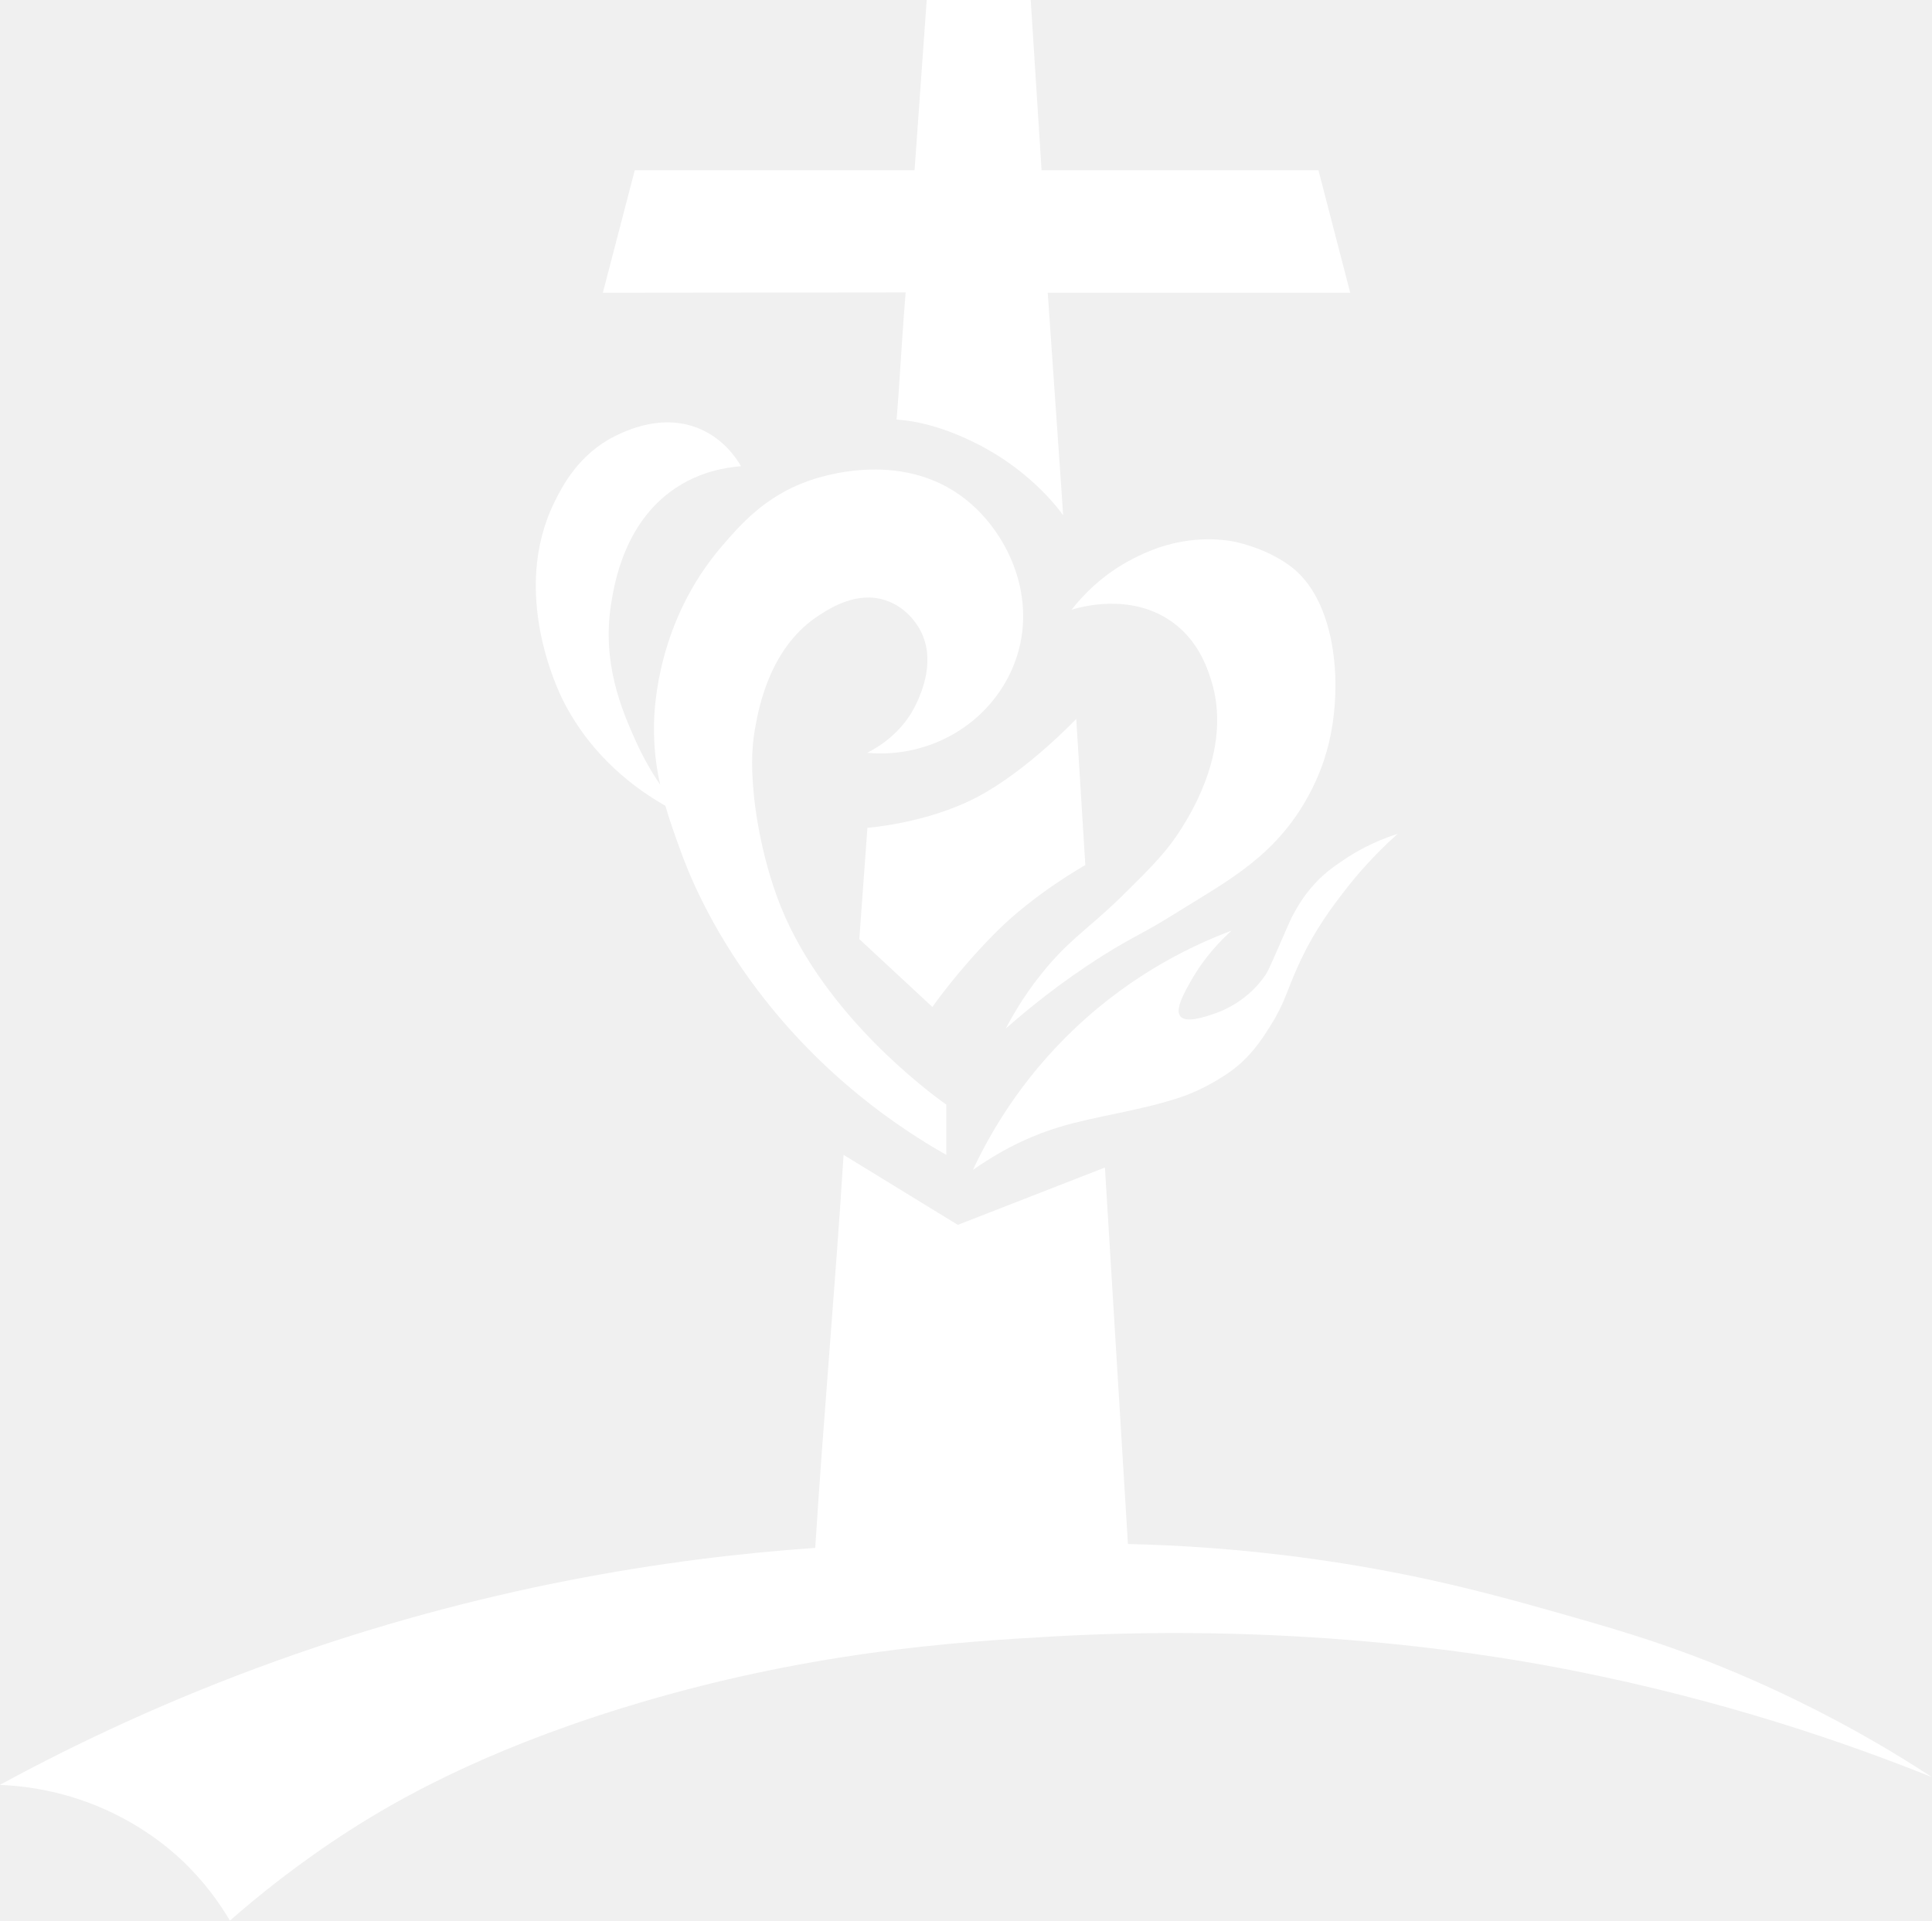
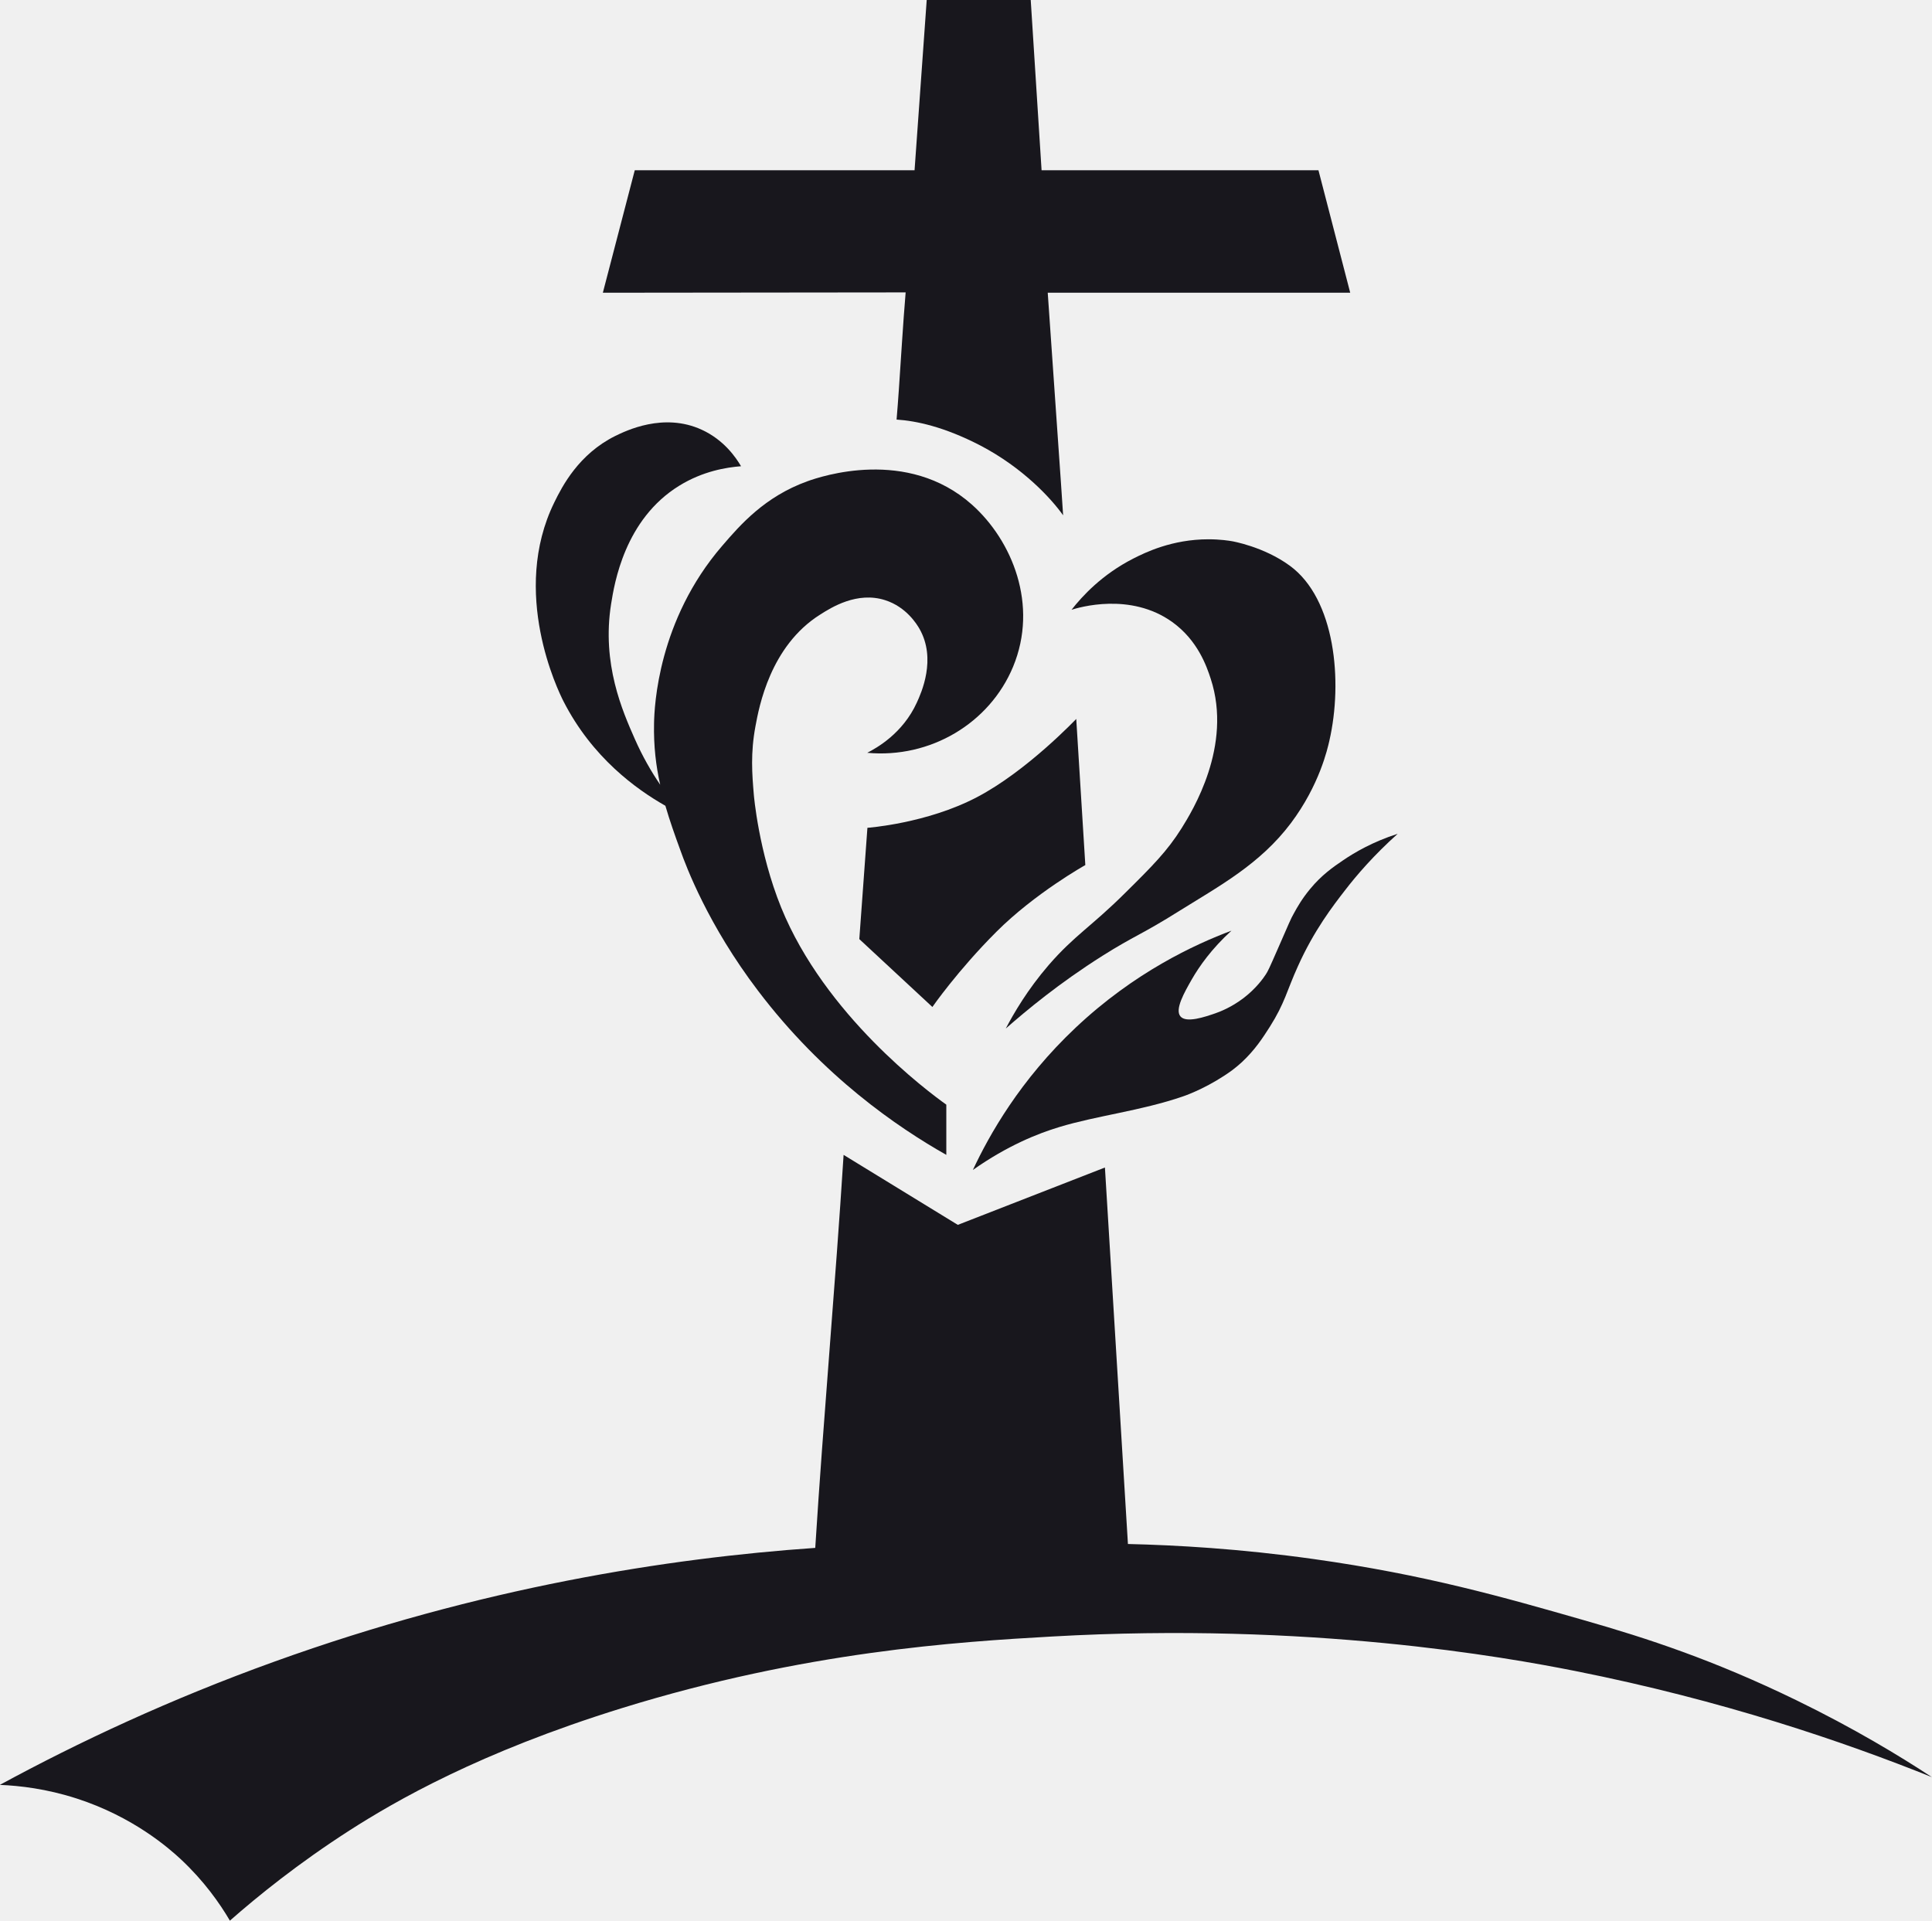
<svg xmlns="http://www.w3.org/2000/svg" version="1.1" x="0px" y="0px" viewBox="0 0 119.25 118.56" style="enable-background:new 0 0 119.25 118.56;" xml:space="preserve">
  <style type="text/css">
- 	.st0{fill:#FFFFFF;}
- 	.st1{fill:#FFFFFF;}
+ 	.st0{fill:#18171d;}
+ 	.st1{fill:#18171d;}
	.st2{fill:none;stroke:#000000;stroke-width:0.25;stroke-miterlimit:10;}
</style>
  <g id="Coraçao">
    <g>
      <path class="st0" d="M48.22,56.03c-1.4-3.45-1.69-6.96-1.69-6.96c-0.11-1.29-0.21-2.58,0.1-4.24c0.22-1.19,0.91-4.95,3.99-6.89    c0.69-0.44,2.29-1.45,4.02-0.89c1.31,0.42,1.96,1.5,2.11,1.76c1.07,1.87,0.11,3.97-0.16,4.56c-0.87,1.91-2.48,2.8-3.06,3.1    c3.89,0.36,7.55-1.82,9-5.31c1.58-3.81-0.05-7.79-2.54-10.01c-3.99-3.55-9.33-1.74-10.16-1.44c-2.63,0.95-4.14,2.69-5.25,3.98    c-3.97,4.6-4.19,9.91-4.21,10.96c-0.03,1.41,0.12,2.64,0.38,3.79c-0.54-0.79-1.09-1.74-1.57-2.83c-0.75-1.7-2.05-4.63-1.46-8.33    c0.2-1.25,0.83-5.22,4.21-7.3c1.46-0.9,2.91-1.13,3.81-1.2c-0.31-0.53-1.05-1.62-2.42-2.25c-2.36-1.09-4.7,0.07-5.34,0.38    c-2.26,1.12-3.28,3.11-3.76,4.09c-2.74,5.57,0.24,11.66,0.55,12.27c1.78,3.5,4.52,5.46,6.3,6.47c0.27,0.93,0.59,1.83,0.93,2.76    c0.35,0.98,1.69,4.58,4.79,8.66c4.02,5.3,8.62,8.43,11.62,10.13v-3.1C57.26,67.37,50.92,62.66,48.22,56.03z" />
      <path class="st0" d="M68.05,59c2-1.26,2.39-1.29,4.76-2.78c2.45-1.53,4.96-2.87,6.87-5.41c1.77-2.36,2.26-4.6,2.37-5.07    c0.85-3.69,0.36-8.78-2.44-10.82c-1.61-1.18-3.56-1.51-3.56-1.51c-0.17-0.03-0.72-0.12-1.46-0.12c-2.25,0-3.91,0.82-4.64,1.19    c-1.94,0.99-3.16,2.33-3.81,3.16c0.45-0.14,3.63-1.1,6.22,0.76c1.57,1.13,2.12,2.73,2.37,3.5c1.36,4.15-1.14,8.17-1.8,9.23    c-0.88,1.4-1.78,2.31-3.47,3.98c-2.09,2.08-3.13,2.62-4.72,4.45c-1.32,1.53-2.16,2.98-2.66,3.93C63.36,62.37,65.36,60.7,68.05,59z    " />
      <path class="st0" d="M82.88,53.12c-0.59,0.4-1.3,0.89-2.01,1.75c-0.5,0.6-0.81,1.15-0.99,1.48c-0.24,0.42-0.29,0.59-1,2.2    c-0.56,1.28-0.62,1.4-0.75,1.6c-0.13,0.2-0.58,0.86-1.4,1.48c-0.73,0.55-1.4,0.81-1.71,0.92c-0.64,0.22-1.8,0.62-2.16,0.19    c-0.36-0.43,0.25-1.49,0.7-2.28c0.46-0.8,1.22-1.89,2.45-3.01c-2.27,0.85-5.99,2.57-9.61,5.98c-3.44,3.24-5.34,6.63-6.35,8.79    c2.13-1.5,4.01-2.25,5.34-2.65c2.31-0.7,5.03-1,7.6-1.88c0.39-0.13,1.73-0.65,3.07-1.63c0.2-0.15,0.39-0.31,0.6-0.5    c0.81-0.76,1.28-1.49,1.72-2.18c0.93-1.47,1.04-2.21,1.73-3.73c1-2.23,2.18-3.75,2.9-4.68c0.72-0.94,1.79-2.18,3.26-3.5    C84.74,51.96,83.61,52.62,82.88,53.12z" />
    </g>
  </g>
  <g id="Cruz">
    <g>
      <path class="st1" d="M110.89,104.96c-5.14-2.5-9.22-3.83-13.14-4.95c-4.95-1.42-9.81-2.81-16.66-3.77    c-4.56-0.64-8.49-0.86-11.47-0.93L68.2,72.07l-9.08,3.54l-7.05-4.32c-0.51,8.09-1.24,16.17-1.75,24.26    c-9.07,0.63-20.65,2.43-33.38,7.02c-6.44,2.32-12.09,4.97-16.95,7.61c1.23,0.05,2.88,0.24,4.74,0.84c3.5,1.13,5.71,3.08,6.44,3.76    c1.42,1.33,2.38,2.69,3.02,3.78c1.73-1.52,4.21-3.53,7.4-5.58c2.78-1.78,7.99-4.81,16.8-7.54c11.3-3.5,20.72-4.09,26.56-4.42    c15.85-0.9,27.95,1.27,32.28,2.13c9.1,1.81,16.56,4.36,22.01,6.55C117.22,108.37,114.4,106.67,110.89,104.96z" />
      <path class="st1" d="M55.48,24.06c-0.04,0.61-0.09,1.23-0.14,1.84c1.21,0.08,2.93,0.44,5.17,1.6c2.64,1.38,4.38,3.28,5.11,4.31    l-0.13-1.94l-0.82-11.8h18.67l-1.96-7.56H64.29L63.62,0H57.2l-0.75,10.51H39.18l-1.97,7.56l18.69-0.02    C55.73,20.07,55.62,22.06,55.48,24.06z" />
      <path class="st1" d="M60.3,49.21c-3.11,1.63-6.76,1.89-6.76,1.89l-0.5,6.87l4.51,4.19c0,0,1.56-2.25,3.95-4.64    s5.49-4.12,5.49-4.12l-0.56-9.02C66.42,44.38,63.41,47.58,60.3,49.21z" />
    </g>
    <path class="st2" d="M63.62,0" />
  </g>
</svg>
